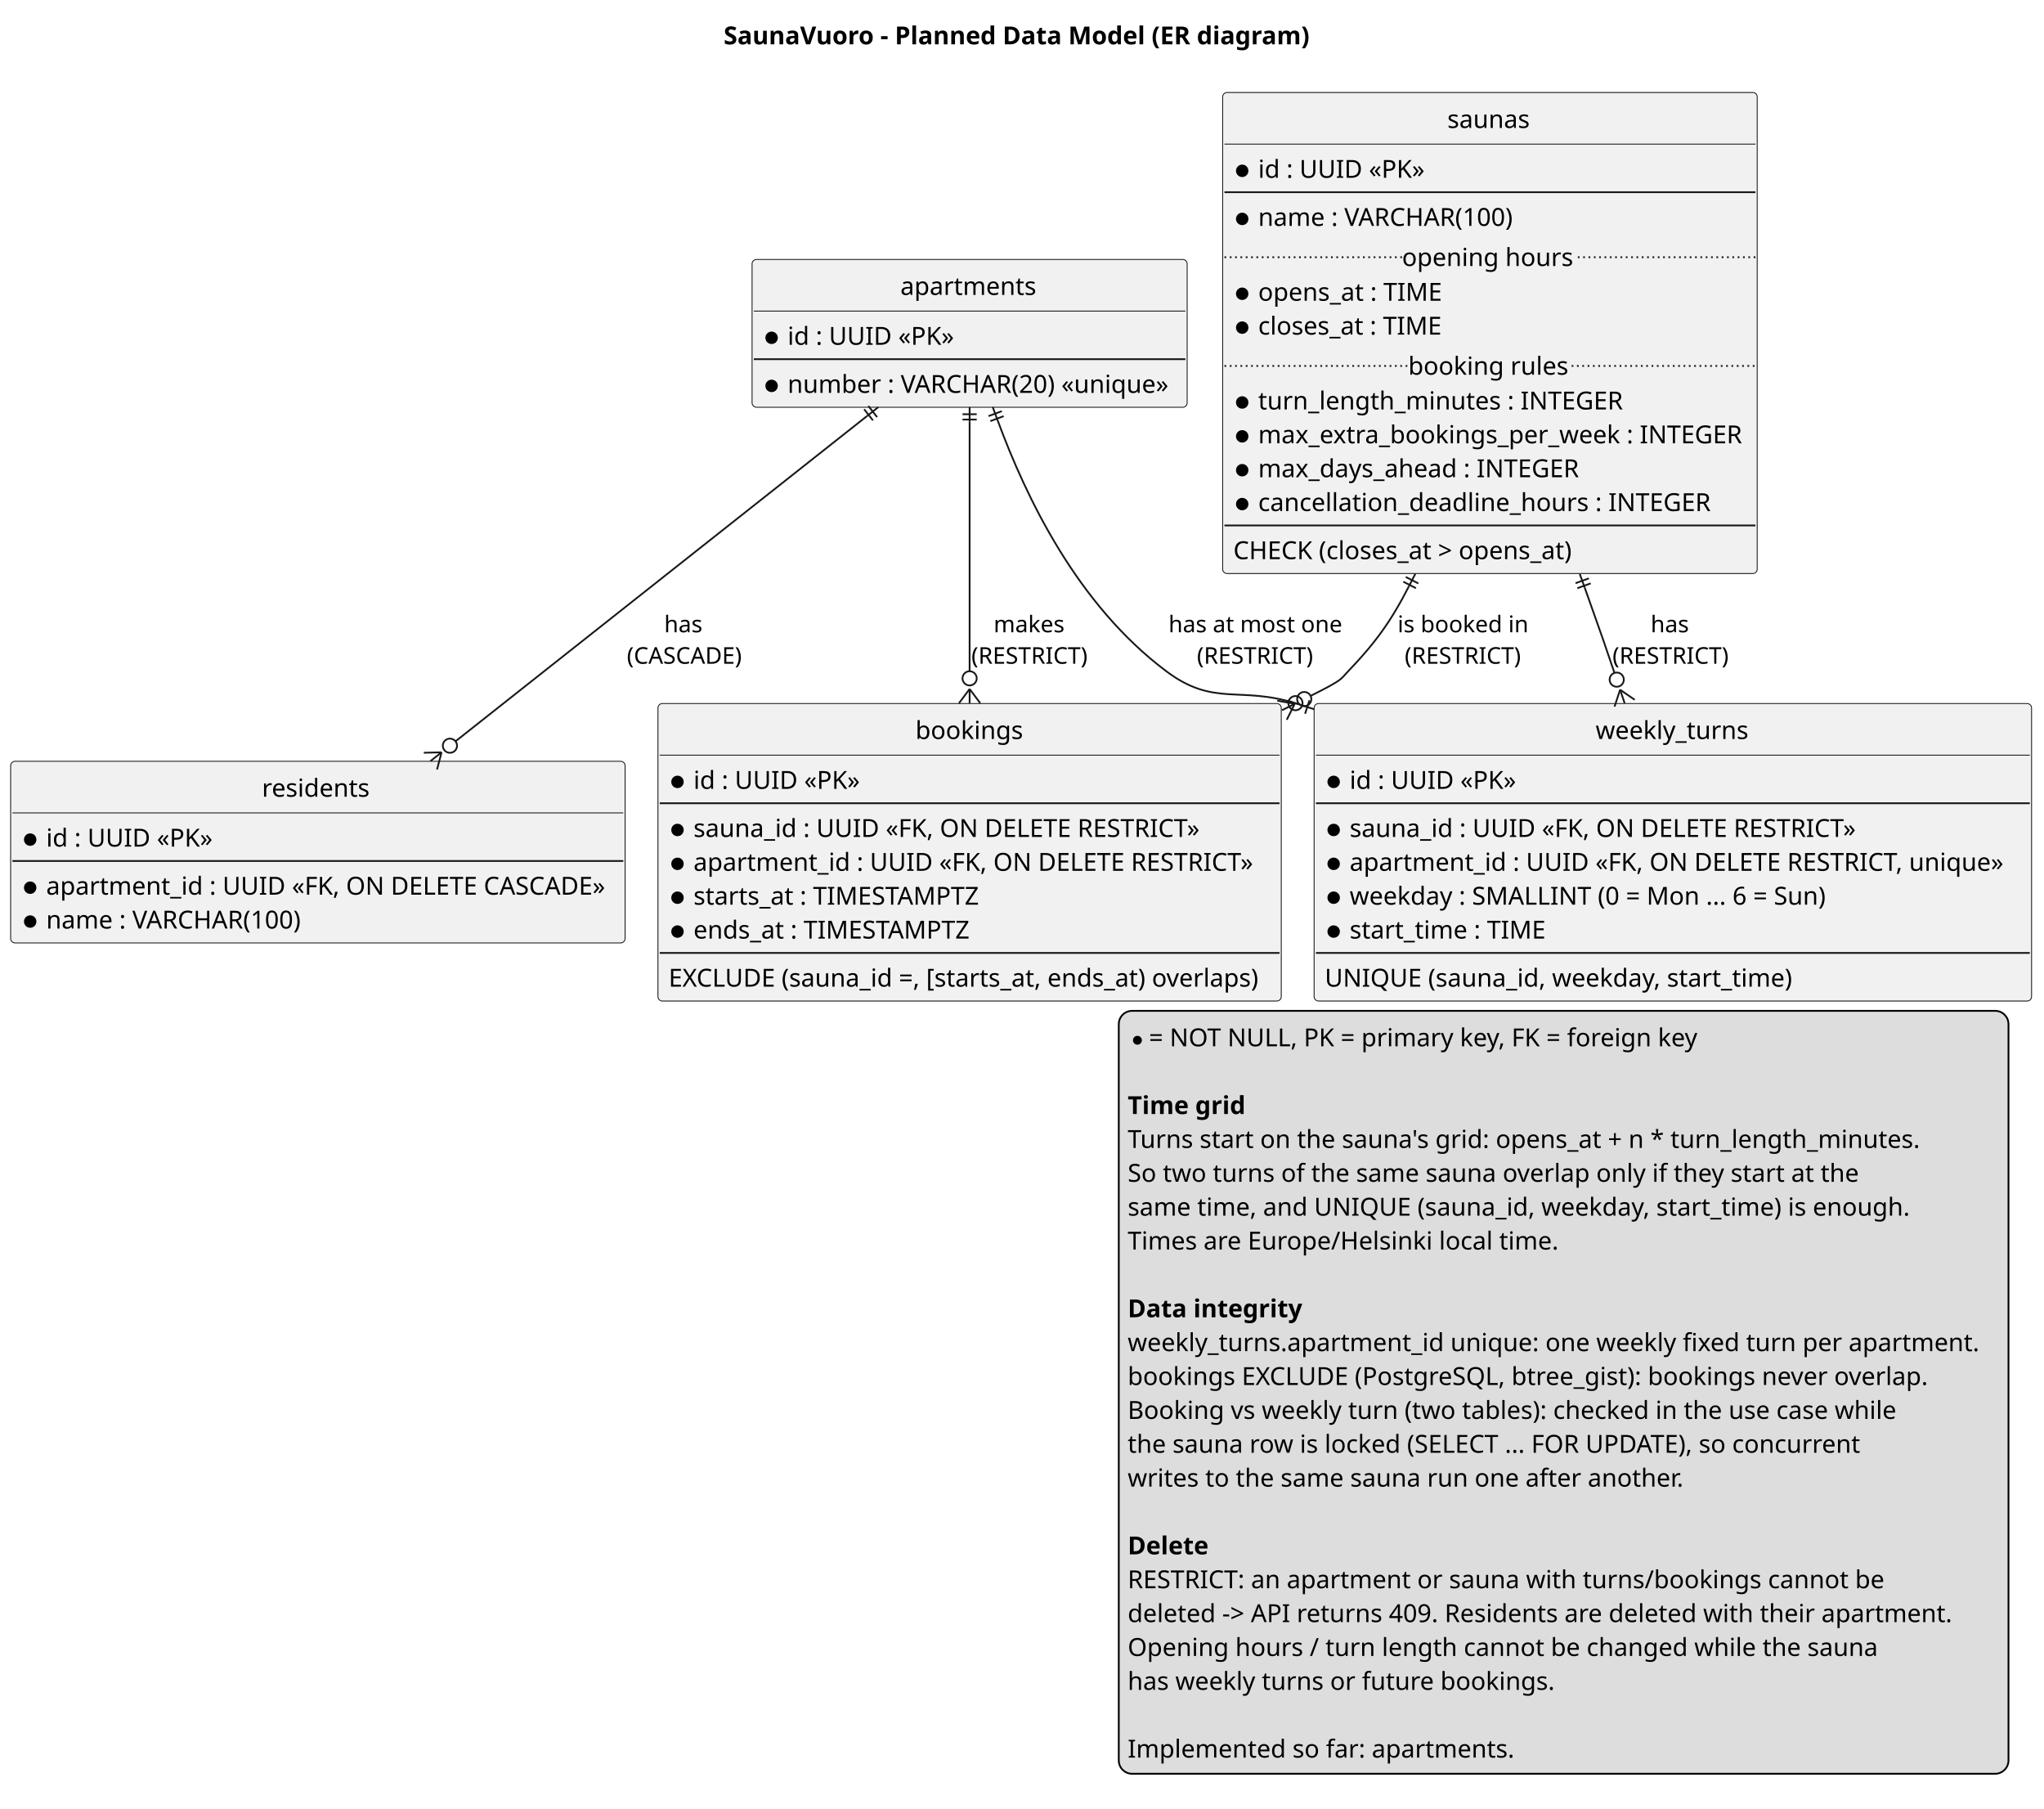
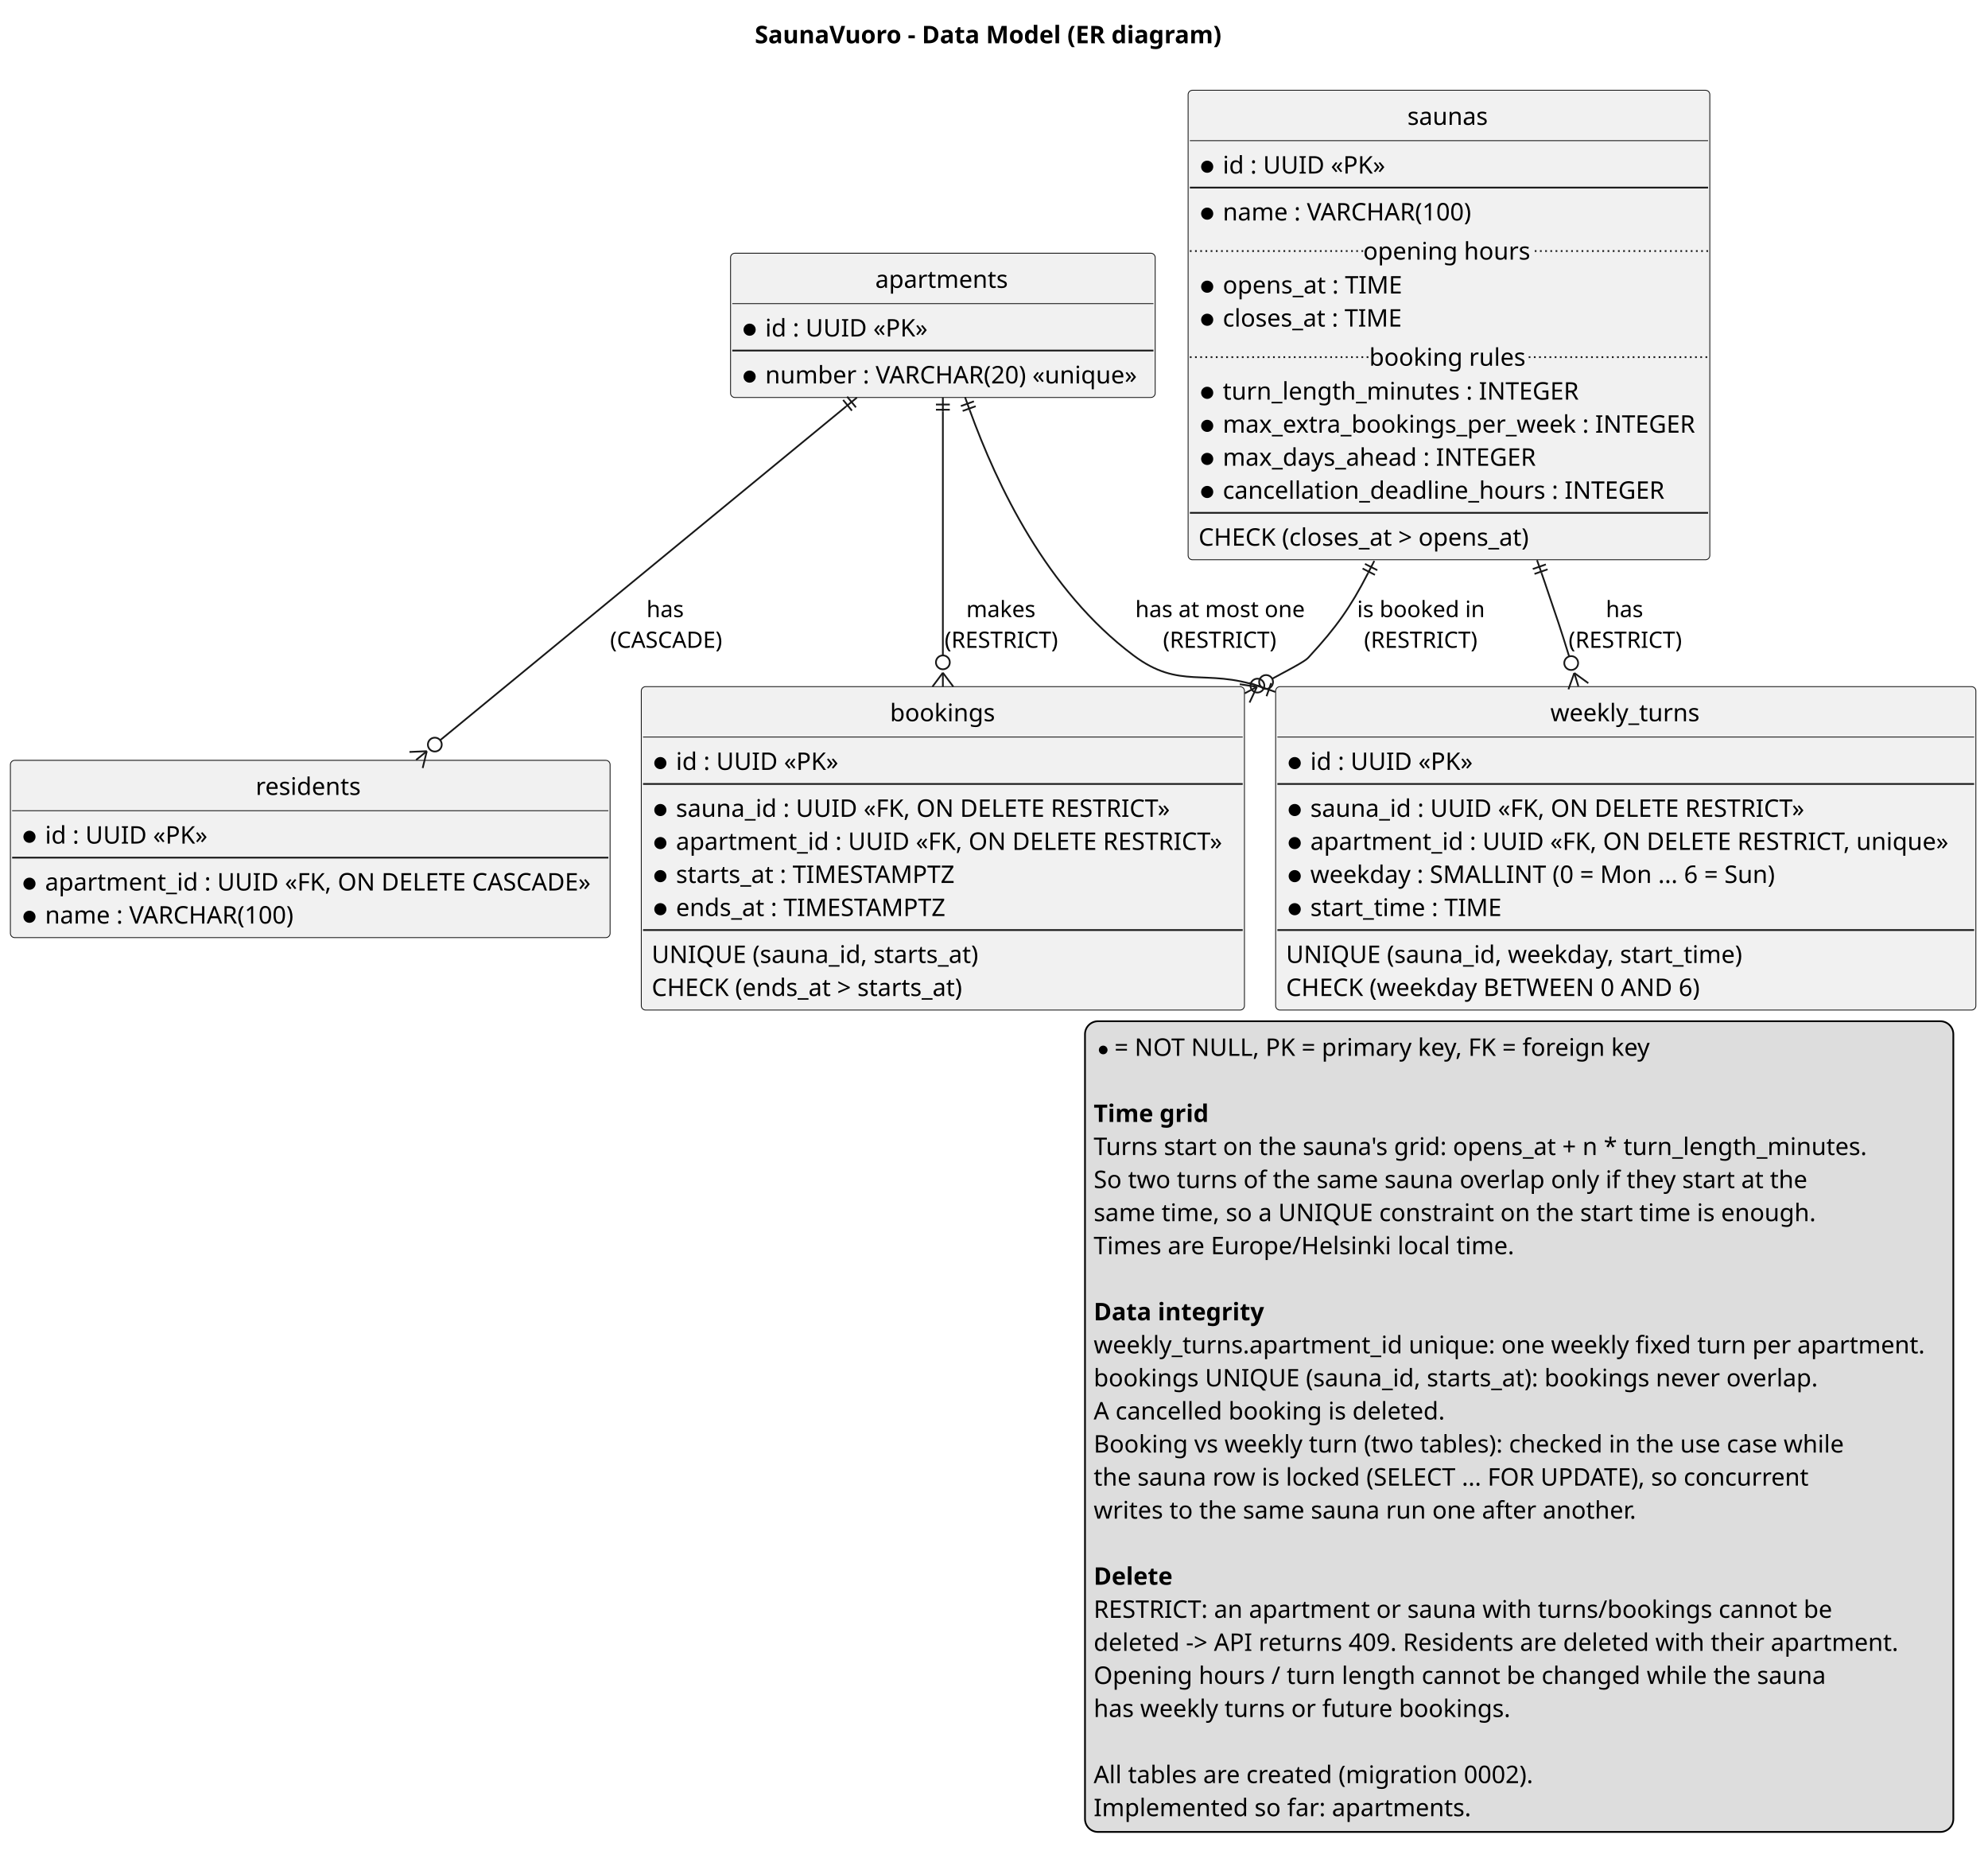
- <svg xmlns="http://www.w3.org/2000/svg" contentStyleType="text/css" height="1018px" preserveAspectRatio="none" style="width:1151px;height:1018px;background:#FFFFFF;" version="1.1" viewBox="0 0 1151 1018" width="1151px" zoomAndPan="magnify">
+ <svg xmlns="http://www.w3.org/2000/svg" contentStyleType="text/css" height="1076px" preserveAspectRatio="none" style="width:1147px;height:1076px;background:#FFFFFF;" version="1.1" viewBox="0 0 1147 1076" width="1147px" zoomAndPan="magnify">
  <defs />
  <g>
-     <text fill="#000000" font-family="sans-serif" font-size="14" font-weight="bold" lengthAdjust="spacing" textLength="328" x="407.5" y="24.966">SaunaVuoro - Planned Data Model (ER diagram)</text>
+     <text fill="#000000" font-family="sans-serif" font-size="14" font-weight="bold" lengthAdjust="spacing" textLength="268" x="435.5" y="24.966">SaunaVuoro - Data Model (ER diagram)</text>
    <g id="elem_apartments">
-       <rect codeLine="10" fill="#F1F1F1" height="83.204" id="apartments" rx="2.5" ry="2.5" style="stroke:#181818;stroke-width:0.5;" width="245" x="423.5" y="146.068" />
-       <text fill="#000000" font-family="sans-serif" font-size="14" lengthAdjust="spacing" textLength="78" x="507" y="166.034">apartments</text>
-       <line style="stroke:#181818;stroke-width:0.5;" x1="424.5" x2="667.5" y1="175.136" y2="175.136" />
-       <ellipse cx="434.5" cy="190.17" fill="#000000" rx="3" ry="3" style="stroke:#000000;stroke-width:1.0;" />
-       <text fill="#000000" font-family="sans-serif" font-size="14" lengthAdjust="spacing" textLength="95" x="443.5" y="194.102">id : UUID «PK»</text>
-       <line style="stroke:#181818;stroke-width:1.0;" x1="424.5" x2="667.5" y1="202.204" y2="202.204" />
-       <ellipse cx="434.5" cy="217.238" fill="#000000" rx="3" ry="3" style="stroke:#000000;stroke-width:1.0;" />
-       <text fill="#000000" font-family="sans-serif" font-size="14" lengthAdjust="spacing" textLength="219" x="443.5" y="221.17">number : VARCHAR(20) «unique»</text>
+       <rect codeLine="10" fill="#F1F1F1" height="83.204" id="apartments" rx="2.5" ry="2.5" style="stroke:#181818;stroke-width:0.5;" width="245" x="421.5" y="146.068" />
+       <text fill="#000000" font-family="sans-serif" font-size="14" lengthAdjust="spacing" textLength="78" x="505" y="166.034">apartments</text>
+       <line style="stroke:#181818;stroke-width:0.5;" x1="422.5" x2="665.5" y1="175.136" y2="175.136" />
+       <ellipse cx="432.5" cy="190.17" fill="#000000" rx="3" ry="3" style="stroke:#000000;stroke-width:1.0;" />
+       <text fill="#000000" font-family="sans-serif" font-size="14" lengthAdjust="spacing" textLength="95" x="441.5" y="194.102">id : UUID «PK»</text>
+       <line style="stroke:#181818;stroke-width:1.0;" x1="422.5" x2="665.5" y1="202.204" y2="202.204" />
+       <ellipse cx="432.5" cy="217.238" fill="#000000" rx="3" ry="3" style="stroke:#000000;stroke-width:1.0;" />
+       <text fill="#000000" font-family="sans-serif" font-size="14" lengthAdjust="spacing" textLength="219" x="441.5" y="221.17">number : VARCHAR(20) «unique»</text>
    </g>
    <g id="elem_residents">
-       <rect codeLine="16" fill="#F1F1F1" height="102.272" id="residents" rx="2.5" ry="2.5" style="stroke:#181818;stroke-width:0.5;" width="346" x="6" y="428.568" />
-       <text fill="#000000" font-family="sans-serif" font-size="14" lengthAdjust="spacing" textLength="63" x="147.5" y="448.534">residents</text>
-       <line style="stroke:#181818;stroke-width:0.5;" x1="7" x2="351" y1="457.636" y2="457.636" />
-       <ellipse cx="17" cy="472.67" fill="#000000" rx="3" ry="3" style="stroke:#000000;stroke-width:1.0;" />
-       <text fill="#000000" font-family="sans-serif" font-size="14" lengthAdjust="spacing" textLength="95" x="26" y="476.602">id : UUID «PK»</text>
-       <line style="stroke:#181818;stroke-width:1.0;" x1="7" x2="351" y1="484.704" y2="484.704" />
-       <ellipse cx="17" cy="499.738" fill="#000000" rx="3" ry="3" style="stroke:#000000;stroke-width:1.0;" />
-       <text fill="#000000" font-family="sans-serif" font-size="14" lengthAdjust="spacing" textLength="320" x="26" y="503.67">apartment_id : UUID «FK, ON DELETE CASCADE»</text>
-       <ellipse cx="17" cy="518.806" fill="#000000" rx="3" ry="3" style="stroke:#000000;stroke-width:1.0;" />
-       <text fill="#000000" font-family="sans-serif" font-size="14" lengthAdjust="spacing" textLength="145" x="26" y="522.738">name : VARCHAR(100)</text>
+       <rect codeLine="16" fill="#F1F1F1" height="102.272" id="residents" rx="2.5" ry="2.5" style="stroke:#181818;stroke-width:0.5;" width="346" x="6" y="438.568" />
+       <text fill="#000000" font-family="sans-serif" font-size="14" lengthAdjust="spacing" textLength="63" x="147.5" y="458.534">residents</text>
+       <line style="stroke:#181818;stroke-width:0.5;" x1="7" x2="351" y1="467.636" y2="467.636" />
+       <ellipse cx="17" cy="482.67" fill="#000000" rx="3" ry="3" style="stroke:#000000;stroke-width:1.0;" />
+       <text fill="#000000" font-family="sans-serif" font-size="14" lengthAdjust="spacing" textLength="95" x="26" y="486.602">id : UUID «PK»</text>
+       <line style="stroke:#181818;stroke-width:1.0;" x1="7" x2="351" y1="494.704" y2="494.704" />
+       <ellipse cx="17" cy="509.738" fill="#000000" rx="3" ry="3" style="stroke:#000000;stroke-width:1.0;" />
+       <text fill="#000000" font-family="sans-serif" font-size="14" lengthAdjust="spacing" textLength="320" x="26" y="513.67">apartment_id : UUID «FK, ON DELETE CASCADE»</text>
+       <ellipse cx="17" cy="528.806" fill="#000000" rx="3" ry="3" style="stroke:#000000;stroke-width:1.0;" />
+       <text fill="#000000" font-family="sans-serif" font-size="14" lengthAdjust="spacing" textLength="145" x="26" y="532.738">name : VARCHAR(100)</text>
    </g>
    <g id="elem_saunas">
-       <rect codeLine="23" fill="#F1F1F1" height="270.815" id="saunas" rx="2.5" ry="2.5" style="stroke:#181818;stroke-width:0.5;" width="301" x="688.5" y="52.068" />
-       <text fill="#000000" font-family="sans-serif" font-size="14" lengthAdjust="spacing" textLength="48" x="815" y="72.034">saunas</text>
-       <line style="stroke:#181818;stroke-width:0.5;" x1="689.5" x2="988.5" y1="81.136" y2="81.136" />
-       <ellipse cx="699.5" cy="96.17" fill="#000000" rx="3" ry="3" style="stroke:#000000;stroke-width:1.0;" />
-       <text fill="#000000" font-family="sans-serif" font-size="14" lengthAdjust="spacing" textLength="95" x="708.5" y="100.102">id : UUID «PK»</text>
-       <line style="stroke:#181818;stroke-width:1.0;" x1="689.5" x2="988.5" y1="108.204" y2="108.204" />
-       <ellipse cx="699.5" cy="123.238" fill="#000000" rx="3" ry="3" style="stroke:#000000;stroke-width:1.0;" />
-       <text fill="#000000" font-family="sans-serif" font-size="14" lengthAdjust="spacing" textLength="145" x="708.5" y="127.17">name : VARCHAR(100)</text>
-       <ellipse cx="699.5" cy="165.374" fill="#000000" rx="3" ry="3" style="stroke:#000000;stroke-width:1.0;" />
-       <text fill="#000000" font-family="sans-serif" font-size="14" lengthAdjust="spacing" textLength="106" x="708.5" y="169.305">opens_at : TIME</text>
-       <ellipse cx="699.5" cy="184.441" fill="#000000" rx="3" ry="3" style="stroke:#000000;stroke-width:1.0;" />
-       <text fill="#000000" font-family="sans-serif" font-size="14" lengthAdjust="spacing" textLength="106" x="708.5" y="188.373">closes_at : TIME</text>
-       <line style="stroke:#181818;stroke-width:1.0;stroke-dasharray:1.0,2.0;" x1="689.5" x2="789.5" y1="144.806" y2="144.806" />
-       <text fill="#000000" font-family="sans-serif" font-size="14" lengthAdjust="spacing" textLength="99" x="789.5" y="149.738">opening hours</text>
-       <line style="stroke:#181818;stroke-width:1.0;stroke-dasharray:1.0,2.0;" x1="888.5" x2="988.5" y1="144.806" y2="144.806" />
-       <ellipse cx="699.5" cy="226.577" fill="#000000" rx="3" ry="3" style="stroke:#000000;stroke-width:1.0;" />
-       <text fill="#000000" font-family="sans-serif" font-size="14" lengthAdjust="spacing" textLength="211" x="708.5" y="230.509">turn_length_minutes : INTEGER</text>
-       <ellipse cx="699.5" cy="245.645" fill="#000000" rx="3" ry="3" style="stroke:#000000;stroke-width:1.0;" />
-       <text fill="#000000" font-family="sans-serif" font-size="14" lengthAdjust="spacing" textLength="275" x="708.5" y="249.577">max_extra_bookings_per_week : INTEGER</text>
-       <ellipse cx="699.5" cy="264.713" fill="#000000" rx="3" ry="3" style="stroke:#000000;stroke-width:1.0;" />
-       <text fill="#000000" font-family="sans-serif" font-size="14" lengthAdjust="spacing" textLength="184" x="708.5" y="268.645">max_days_ahead : INTEGER</text>
-       <ellipse cx="699.5" cy="283.781" fill="#000000" rx="3" ry="3" style="stroke:#000000;stroke-width:1.0;" />
-       <text fill="#000000" font-family="sans-serif" font-size="14" lengthAdjust="spacing" textLength="262" x="708.5" y="287.713">cancellation_deadline_hours : INTEGER</text>
-       <line style="stroke:#181818;stroke-width:1.0;stroke-dasharray:1.0,2.0;" x1="689.5" x2="793" y1="206.009" y2="206.009" />
-       <text fill="#000000" font-family="sans-serif" font-size="14" lengthAdjust="spacing" textLength="92" x="793" y="210.941">booking rules</text>
-       <line style="stroke:#181818;stroke-width:1.0;stroke-dasharray:1.0,2.0;" x1="885" x2="988.5" y1="206.009" y2="206.009" />
-       <line style="stroke:#181818;stroke-width:1.0;" x1="689.5" x2="988.5" y1="295.815" y2="295.815" />
-       <text fill="#000000" font-family="sans-serif" font-size="14" lengthAdjust="spacing" textLength="193" x="694.5" y="314.781">CHECK (closes_at &gt; opens_at)</text>
+       <rect codeLine="23" fill="#F1F1F1" height="270.815" id="saunas" rx="2.5" ry="2.5" style="stroke:#181818;stroke-width:0.5;" width="301" x="685.5" y="52.068" />
+       <text fill="#000000" font-family="sans-serif" font-size="14" lengthAdjust="spacing" textLength="48" x="812" y="72.034">saunas</text>
+       <line style="stroke:#181818;stroke-width:0.5;" x1="686.5" x2="985.5" y1="81.136" y2="81.136" />
+       <ellipse cx="696.5" cy="96.17" fill="#000000" rx="3" ry="3" style="stroke:#000000;stroke-width:1.0;" />
+       <text fill="#000000" font-family="sans-serif" font-size="14" lengthAdjust="spacing" textLength="95" x="705.5" y="100.102">id : UUID «PK»</text>
+       <line style="stroke:#181818;stroke-width:1.0;" x1="686.5" x2="985.5" y1="108.204" y2="108.204" />
+       <ellipse cx="696.5" cy="123.238" fill="#000000" rx="3" ry="3" style="stroke:#000000;stroke-width:1.0;" />
+       <text fill="#000000" font-family="sans-serif" font-size="14" lengthAdjust="spacing" textLength="145" x="705.5" y="127.17">name : VARCHAR(100)</text>
+       <ellipse cx="696.5" cy="165.374" fill="#000000" rx="3" ry="3" style="stroke:#000000;stroke-width:1.0;" />
+       <text fill="#000000" font-family="sans-serif" font-size="14" lengthAdjust="spacing" textLength="106" x="705.5" y="169.305">opens_at : TIME</text>
+       <ellipse cx="696.5" cy="184.441" fill="#000000" rx="3" ry="3" style="stroke:#000000;stroke-width:1.0;" />
+       <text fill="#000000" font-family="sans-serif" font-size="14" lengthAdjust="spacing" textLength="106" x="705.5" y="188.373">closes_at : TIME</text>
+       <line style="stroke:#181818;stroke-width:1.0;stroke-dasharray:1.0,2.0;" x1="686.5" x2="786.5" y1="144.806" y2="144.806" />
+       <text fill="#000000" font-family="sans-serif" font-size="14" lengthAdjust="spacing" textLength="99" x="786.5" y="149.738">opening hours</text>
+       <line style="stroke:#181818;stroke-width:1.0;stroke-dasharray:1.0,2.0;" x1="885.5" x2="985.5" y1="144.806" y2="144.806" />
+       <ellipse cx="696.5" cy="226.577" fill="#000000" rx="3" ry="3" style="stroke:#000000;stroke-width:1.0;" />
+       <text fill="#000000" font-family="sans-serif" font-size="14" lengthAdjust="spacing" textLength="211" x="705.5" y="230.509">turn_length_minutes : INTEGER</text>
+       <ellipse cx="696.5" cy="245.645" fill="#000000" rx="3" ry="3" style="stroke:#000000;stroke-width:1.0;" />
+       <text fill="#000000" font-family="sans-serif" font-size="14" lengthAdjust="spacing" textLength="275" x="705.5" y="249.577">max_extra_bookings_per_week : INTEGER</text>
+       <ellipse cx="696.5" cy="264.713" fill="#000000" rx="3" ry="3" style="stroke:#000000;stroke-width:1.0;" />
+       <text fill="#000000" font-family="sans-serif" font-size="14" lengthAdjust="spacing" textLength="184" x="705.5" y="268.645">max_days_ahead : INTEGER</text>
+       <ellipse cx="696.5" cy="283.781" fill="#000000" rx="3" ry="3" style="stroke:#000000;stroke-width:1.0;" />
+       <text fill="#000000" font-family="sans-serif" font-size="14" lengthAdjust="spacing" textLength="262" x="705.5" y="287.713">cancellation_deadline_hours : INTEGER</text>
+       <line style="stroke:#181818;stroke-width:1.0;stroke-dasharray:1.0,2.0;" x1="686.5" x2="790" y1="206.009" y2="206.009" />
+       <text fill="#000000" font-family="sans-serif" font-size="14" lengthAdjust="spacing" textLength="92" x="790" y="210.941">booking rules</text>
+       <line style="stroke:#181818;stroke-width:1.0;stroke-dasharray:1.0,2.0;" x1="882" x2="985.5" y1="206.009" y2="206.009" />
+       <line style="stroke:#181818;stroke-width:1.0;" x1="686.5" x2="985.5" y1="295.815" y2="295.815" />
+       <text fill="#000000" font-family="sans-serif" font-size="14" lengthAdjust="spacing" textLength="193" x="691.5" y="314.781">CHECK (closes_at &gt; opens_at)</text>
    </g>
    <g id="elem_weekly_turns">
-       <rect codeLine="39" fill="#F1F1F1" height="167.475" id="weekly_turns" rx="2.5" ry="2.5" style="stroke:#181818;stroke-width:0.5;" width="404" x="740" y="396.068" />
-       <text fill="#000000" font-family="sans-serif" font-size="14" lengthAdjust="spacing" textLength="87" x="898.5" y="416.034">weekly_turns</text>
-       <line style="stroke:#181818;stroke-width:0.5;" x1="741" x2="1143" y1="425.136" y2="425.136" />
-       <ellipse cx="751" cy="440.17" fill="#000000" rx="3" ry="3" style="stroke:#000000;stroke-width:1.0;" />
-       <text fill="#000000" font-family="sans-serif" font-size="14" lengthAdjust="spacing" textLength="95" x="760" y="444.102">id : UUID «PK»</text>
-       <line style="stroke:#181818;stroke-width:1.0;" x1="741" x2="1143" y1="452.204" y2="452.204" />
-       <ellipse cx="751" cy="467.238" fill="#000000" rx="3" ry="3" style="stroke:#000000;stroke-width:1.0;" />
-       <text fill="#000000" font-family="sans-serif" font-size="14" lengthAdjust="spacing" textLength="292" x="760" y="471.17">sauna_id : UUID «FK, ON DELETE RESTRICT»</text>
-       <ellipse cx="751" cy="486.306" fill="#000000" rx="3" ry="3" style="stroke:#000000;stroke-width:1.0;" />
-       <text fill="#000000" font-family="sans-serif" font-size="14" lengthAdjust="spacing" textLength="378" x="760" y="490.238">apartment_id : UUID «FK, ON DELETE RESTRICT, unique»</text>
-       <ellipse cx="751" cy="505.373" fill="#000000" rx="3" ry="3" style="stroke:#000000;stroke-width:1.0;" />
-       <text fill="#000000" font-family="sans-serif" font-size="14" lengthAdjust="spacing" textLength="274" x="760" y="509.305">weekday : SMALLINT (0 = Mon ... 6 = Sun)</text>
-       <ellipse cx="751" cy="524.442" fill="#000000" rx="3" ry="3" style="stroke:#000000;stroke-width:1.0;" />
-       <text fill="#000000" font-family="sans-serif" font-size="14" lengthAdjust="spacing" textLength="113" x="760" y="528.373">start_time : TIME</text>
-       <line style="stroke:#181818;stroke-width:1.0;" x1="741" x2="1143" y1="536.475" y2="536.475" />
-       <text fill="#000000" font-family="sans-serif" font-size="14" lengthAdjust="spacing" textLength="268" x="746" y="555.441">UNIQUE (sauna_id, weekday, start_time)</text>
+       <rect codeLine="39" fill="#F1F1F1" height="186.543" id="weekly_turns" rx="2.5" ry="2.5" style="stroke:#181818;stroke-width:0.5;" width="404" x="736" y="396.068" />
+       <text fill="#000000" font-family="sans-serif" font-size="14" lengthAdjust="spacing" textLength="87" x="894.5" y="416.034">weekly_turns</text>
+       <line style="stroke:#181818;stroke-width:0.5;" x1="737" x2="1139" y1="425.136" y2="425.136" />
+       <ellipse cx="747" cy="440.17" fill="#000000" rx="3" ry="3" style="stroke:#000000;stroke-width:1.0;" />
+       <text fill="#000000" font-family="sans-serif" font-size="14" lengthAdjust="spacing" textLength="95" x="756" y="444.102">id : UUID «PK»</text>
+       <line style="stroke:#181818;stroke-width:1.0;" x1="737" x2="1139" y1="452.204" y2="452.204" />
+       <ellipse cx="747" cy="467.238" fill="#000000" rx="3" ry="3" style="stroke:#000000;stroke-width:1.0;" />
+       <text fill="#000000" font-family="sans-serif" font-size="14" lengthAdjust="spacing" textLength="292" x="756" y="471.17">sauna_id : UUID «FK, ON DELETE RESTRICT»</text>
+       <ellipse cx="747" cy="486.306" fill="#000000" rx="3" ry="3" style="stroke:#000000;stroke-width:1.0;" />
+       <text fill="#000000" font-family="sans-serif" font-size="14" lengthAdjust="spacing" textLength="378" x="756" y="490.238">apartment_id : UUID «FK, ON DELETE RESTRICT, unique»</text>
+       <ellipse cx="747" cy="505.373" fill="#000000" rx="3" ry="3" style="stroke:#000000;stroke-width:1.0;" />
+       <text fill="#000000" font-family="sans-serif" font-size="14" lengthAdjust="spacing" textLength="274" x="756" y="509.305">weekday : SMALLINT (0 = Mon ... 6 = Sun)</text>
+       <ellipse cx="747" cy="524.442" fill="#000000" rx="3" ry="3" style="stroke:#000000;stroke-width:1.0;" />
+       <text fill="#000000" font-family="sans-serif" font-size="14" lengthAdjust="spacing" textLength="113" x="756" y="528.373">start_time : TIME</text>
+       <line style="stroke:#181818;stroke-width:1.0;" x1="737" x2="1139" y1="536.475" y2="536.475" />
+       <text fill="#000000" font-family="sans-serif" font-size="14" lengthAdjust="spacing" textLength="268" x="742" y="555.441">UNIQUE (sauna_id, weekday, start_time)</text>
+       <text fill="#000000" font-family="sans-serif" font-size="14" lengthAdjust="spacing" textLength="242" x="742" y="574.509">CHECK (weekday BETWEEN 0 AND 6)</text>
    </g>
    <g id="elem_bookings">
-       <rect codeLine="50" fill="#F1F1F1" height="167.475" id="bookings" rx="2.5" ry="2.5" style="stroke:#181818;stroke-width:0.5;" width="351" x="370.5" y="396.068" />
-       <text fill="#000000" font-family="sans-serif" font-size="14" lengthAdjust="spacing" textLength="61" x="515.5" y="416.034">bookings</text>
-       <line style="stroke:#181818;stroke-width:0.5;" x1="371.5" x2="720.5" y1="425.136" y2="425.136" />
-       <ellipse cx="381.5" cy="440.17" fill="#000000" rx="3" ry="3" style="stroke:#000000;stroke-width:1.0;" />
-       <text fill="#000000" font-family="sans-serif" font-size="14" lengthAdjust="spacing" textLength="95" x="390.5" y="444.102">id : UUID «PK»</text>
-       <line style="stroke:#181818;stroke-width:1.0;" x1="371.5" x2="720.5" y1="452.204" y2="452.204" />
-       <ellipse cx="381.5" cy="467.238" fill="#000000" rx="3" ry="3" style="stroke:#000000;stroke-width:1.0;" />
-       <text fill="#000000" font-family="sans-serif" font-size="14" lengthAdjust="spacing" textLength="292" x="390.5" y="471.17">sauna_id : UUID «FK, ON DELETE RESTRICT»</text>
-       <ellipse cx="381.5" cy="486.306" fill="#000000" rx="3" ry="3" style="stroke:#000000;stroke-width:1.0;" />
-       <text fill="#000000" font-family="sans-serif" font-size="14" lengthAdjust="spacing" textLength="322" x="390.5" y="490.238">apartment_id : UUID «FK, ON DELETE RESTRICT»</text>
-       <ellipse cx="381.5" cy="505.373" fill="#000000" rx="3" ry="3" style="stroke:#000000;stroke-width:1.0;" />
-       <text fill="#000000" font-family="sans-serif" font-size="14" lengthAdjust="spacing" textLength="165" x="390.5" y="509.305">starts_at : TIMESTAMPTZ</text>
-       <ellipse cx="381.5" cy="524.442" fill="#000000" rx="3" ry="3" style="stroke:#000000;stroke-width:1.0;" />
-       <text fill="#000000" font-family="sans-serif" font-size="14" lengthAdjust="spacing" textLength="160" x="390.5" y="528.373">ends_at : TIMESTAMPTZ</text>
-       <line style="stroke:#181818;stroke-width:1.0;" x1="371.5" x2="720.5" y1="536.475" y2="536.475" />
-       <text fill="#000000" font-family="sans-serif" font-size="14" lengthAdjust="spacing" textLength="339" x="376.5" y="555.441">EXCLUDE (sauna_id =, [starts_at, ends_at) overlaps)</text>
+       <rect codeLine="51" fill="#F1F1F1" height="186.543" id="bookings" rx="2.5" ry="2.5" style="stroke:#181818;stroke-width:0.5;" width="348" x="370" y="396.068" />
+       <text fill="#000000" font-family="sans-serif" font-size="14" lengthAdjust="spacing" textLength="61" x="513.5" y="416.034">bookings</text>
+       <line style="stroke:#181818;stroke-width:0.5;" x1="371" x2="717" y1="425.136" y2="425.136" />
+       <ellipse cx="381" cy="440.17" fill="#000000" rx="3" ry="3" style="stroke:#000000;stroke-width:1.0;" />
+       <text fill="#000000" font-family="sans-serif" font-size="14" lengthAdjust="spacing" textLength="95" x="390" y="444.102">id : UUID «PK»</text>
+       <line style="stroke:#181818;stroke-width:1.0;" x1="371" x2="717" y1="452.204" y2="452.204" />
+       <ellipse cx="381" cy="467.238" fill="#000000" rx="3" ry="3" style="stroke:#000000;stroke-width:1.0;" />
+       <text fill="#000000" font-family="sans-serif" font-size="14" lengthAdjust="spacing" textLength="292" x="390" y="471.17">sauna_id : UUID «FK, ON DELETE RESTRICT»</text>
+       <ellipse cx="381" cy="486.306" fill="#000000" rx="3" ry="3" style="stroke:#000000;stroke-width:1.0;" />
+       <text fill="#000000" font-family="sans-serif" font-size="14" lengthAdjust="spacing" textLength="322" x="390" y="490.238">apartment_id : UUID «FK, ON DELETE RESTRICT»</text>
+       <ellipse cx="381" cy="505.373" fill="#000000" rx="3" ry="3" style="stroke:#000000;stroke-width:1.0;" />
+       <text fill="#000000" font-family="sans-serif" font-size="14" lengthAdjust="spacing" textLength="165" x="390" y="509.305">starts_at : TIMESTAMPTZ</text>
+       <ellipse cx="381" cy="524.442" fill="#000000" rx="3" ry="3" style="stroke:#000000;stroke-width:1.0;" />
+       <text fill="#000000" font-family="sans-serif" font-size="14" lengthAdjust="spacing" textLength="160" x="390" y="528.373">ends_at : TIMESTAMPTZ</text>
+       <line style="stroke:#181818;stroke-width:1.0;" x1="371" x2="717" y1="536.475" y2="536.475" />
+       <text fill="#000000" font-family="sans-serif" font-size="14" lengthAdjust="spacing" textLength="192" x="376" y="555.441">UNIQUE (sauna_id, starts_at)</text>
+       <text fill="#000000" font-family="sans-serif" font-size="14" lengthAdjust="spacing" textLength="182" x="376" y="574.509">CHECK (ends_at &gt; starts_at)</text>
    </g>
-     <line style="stroke:#181818;stroke-width:1.0;" x1="488.965" x2="493.925" y1="228.538" y2="234.815" />
-     <line style="stroke:#181818;stroke-width:1.0;" x1="486.612" x2="491.572" y1="230.398" y2="236.675" />
-     <line style="stroke:#181818;stroke-width:1.0;" x1="488.307" x2="494.584" y1="234.156" y2="229.196" />
-     <line style="stroke:#181818;stroke-width:1.0;" x1="248.653" x2="246.096" y1="423.529" y2="433.196" />
-     <line style="stroke:#181818;stroke-width:1.0;" x1="248.653" x2="238.656" y1="423.529" y2="423.781" />
-     <line style="stroke:#181818;stroke-width:1.0;" x1="248.653" x2="242.376" y1="423.529" y2="428.489" />
-     <ellipse cx="253.361" cy="419.809" fill="none" rx="4" ry="4" style="stroke:#181818;stroke-width:1.0;" />
-     <path d="M488.307,234.156 C422.221,286.377 327.911,360.899 256.499,417.329 " fill="none" style="stroke:#181818;stroke-width:1.0;" />
-     <text fill="#000000" font-family="sans-serif" font-size="13" lengthAdjust="spacing" textLength="21" x="374" y="355.965">has</text>
-     <text fill="#000000" font-family="sans-serif" font-size="13" lengthAdjust="spacing" textLength="63" x="353" y="373.671">(CASCADE)</text>
-     <line style="stroke:#181818;stroke-width:1.0;" x1="556.63" x2="564.135" y1="234.25" y2="231.479" />
-     <line style="stroke:#181818;stroke-width:1.0;" x1="557.669" x2="565.174" y1="237.064" y2="234.293" />
-     <line style="stroke:#181818;stroke-width:1.0;" x1="561.768" x2="558.997" y1="236.617" y2="229.112" />
-     <line style="stroke:#181818;stroke-width:1.0;" x1="729.49" x2="739.946" y1="395.85" y2="399.268" />
-     <ellipse cx="729.49" cy="395.85" fill="none" rx="4" ry="4" style="stroke:#181818;stroke-width:1.0;" />
-     <line style="stroke:#181818;stroke-width:1.0;" x1="737.387" x2="734.902" y1="394.223" y2="401.827" />
-     <path d="M561.768,236.617 C577.821,280.093 606.59,340.43 657,378.068 C683.776,398.06 698.14,385.988 730,396.068 C733.295,397.11 722.354,393.518 725.688,394.608 " fill="none" style="stroke:#181818;stroke-width:1.0;" />
-     <text fill="#000000" font-family="sans-serif" font-size="13" lengthAdjust="spacing" textLength="96" x="658" y="355.965">has at most one</text>
-     <text fill="#000000" font-family="sans-serif" font-size="13" lengthAdjust="spacing" textLength="64" x="674" y="373.671">(RESTRICT)</text>
-     <line style="stroke:#181818;stroke-width:1.0;" x1="887.203" x2="894.728" y1="328.31" y2="325.595" />
-     <line style="stroke:#181818;stroke-width:1.0;" x1="888.221" x2="895.746" y1="331.132" y2="328.417" />
-     <line style="stroke:#181818;stroke-width:1.0;" x1="892.323" x2="889.608" y1="330.716" y2="323.19" />
-     <line style="stroke:#181818;stroke-width:1.0;" x1="912.308" x2="920.545" y1="388.3" y2="393.97" />
-     <line style="stroke:#181818;stroke-width:1.0;" x1="912.308" x2="909.171" y1="388.3" y2="397.795" />
-     <line style="stroke:#181818;stroke-width:1.0;" x1="912.308" x2="914.858" y1="388.3" y2="395.883" />
-     <ellipse cx="910.396" cy="382.613" fill="none" rx="4" ry="4" style="stroke:#181818;stroke-width:1.0;" />
-     <path d="M892.323,330.716 C894.5,336.751 893.925,335.206 896,341.068 C902.259,358.746 903.033,360.718 909.121,378.822 " fill="none" style="stroke:#181818;stroke-width:1.0;" />
-     <text fill="#000000" font-family="sans-serif" font-size="13" lengthAdjust="spacing" textLength="21" x="929.5" y="355.965">has</text>
-     <text fill="#000000" font-family="sans-serif" font-size="13" lengthAdjust="spacing" textLength="64" x="908" y="373.671">(RESTRICT)</text>
-     <line style="stroke:#181818;stroke-width:1.0;" x1="542" x2="550" y1="233.196" y2="233.196" />
-     <line style="stroke:#181818;stroke-width:1.0;" x1="542" x2="550" y1="236.196" y2="236.196" />
-     <line style="stroke:#181818;stroke-width:1.0;" x1="546" x2="546" y1="237.196" y2="229.196" />
-     <line style="stroke:#181818;stroke-width:1.0;" x1="546" x2="552" y1="387.887" y2="395.887" />
-     <line style="stroke:#181818;stroke-width:1.0;" x1="546" x2="540" y1="387.887" y2="395.887" />
-     <line style="stroke:#181818;stroke-width:1.0;" x1="546" x2="546" y1="387.887" y2="395.887" />
-     <ellipse cx="546" cy="381.887" fill="none" rx="4" ry="4" style="stroke:#181818;stroke-width:1.0;" />
-     <path d="M546,237.196 C546,280.22 546,323.323 546,377.887 " fill="none" style="stroke:#181818;stroke-width:1.0;" />
-     <text fill="#000000" font-family="sans-serif" font-size="13" lengthAdjust="spacing" textLength="39" x="559.5" y="355.965">makes</text>
-     <text fill="#000000" font-family="sans-serif" font-size="13" lengthAdjust="spacing" textLength="64" x="547" y="373.671">(RESTRICT)</text>
-     <line style="stroke:#181818;stroke-width:1.0;" x1="791.579" x2="798.698" y1="324.804" y2="328.453" />
-     <line style="stroke:#181818;stroke-width:1.0;" x1="790.211" x2="797.33" y1="327.474" y2="331.123" />
-     <line style="stroke:#181818;stroke-width:1.0;" x1="793.314" x2="796.963" y1="330.188" y2="323.069" />
-     <line style="stroke:#181818;stroke-width:1.0;" x1="729.069" x2="724.604" y1="396.241" y2="405.189" />
-     <line style="stroke:#181818;stroke-width:1.0;" x1="729.069" x2="719.229" y1="396.241" y2="394.46" />
-     <line style="stroke:#181818;stroke-width:1.0;" x1="729.069" x2="721.916" y1="396.241" y2="399.825" />
-     <ellipse cx="734.433" cy="393.554" fill="none" rx="4" ry="4" style="stroke:#181818;stroke-width:1.0;" />
-     <path d="M793.314,330.188 C783.072,350.17 774.205,362.22 759,378.068 C754.754,382.494 756.891,382.303 738.009,391.762 " fill="none" style="stroke:#181818;stroke-width:1.0;" />
-     <text fill="#000000" font-family="sans-serif" font-size="13" lengthAdjust="spacing" textLength="72" x="787" y="355.965">is booked in</text>
-     <text fill="#000000" font-family="sans-serif" font-size="13" lengthAdjust="spacing" textLength="64" x="791" y="373.671">(RESTRICT)</text>
-     <rect fill="#DDDDDD" height="429.494" id="_legend" rx="7.5" ry="7.5" style="stroke:#000000;stroke-width:1.0;" width="501" x="630" y="569.068" />
-     <ellipse cx="640.5" cy="585.636" fill="#000000" rx="2.5" ry="2.5" style="stroke:#000000;stroke-width:0.0;" />
-     <text fill="#000000" font-family="sans-serif" font-size="14" lengthAdjust="spacing" textLength="316" x="647" y="589.034">= NOT NULL, PK = primary key, FK = foreign key</text>
-     <text fill="#000000" font-family="sans-serif" font-size="14" lengthAdjust="spacing" textLength="4" x="635" y="608.102"> </text>
-     <text fill="#000000" font-family="sans-serif" font-size="14" font-weight="bold" lengthAdjust="spacing" textLength="66" x="635" y="627.17">Time grid</text>
-     <text fill="#000000" font-family="sans-serif" font-size="14" lengthAdjust="spacing" textLength="461" x="635" y="646.238">Turns start on the sauna's grid: opens_at + n * turn_length_minutes.</text>
-     <text fill="#000000" font-family="sans-serif" font-size="14" lengthAdjust="spacing" textLength="422" x="635" y="665.306">So two turns of the same sauna overlap only if they start at the</text>
-     <text fill="#000000" font-family="sans-serif" font-size="14" lengthAdjust="spacing" textLength="451" x="635" y="684.373">same time, and UNIQUE (sauna_id, weekday, start_time) is enough.</text>
-     <text fill="#000000" font-family="sans-serif" font-size="14" lengthAdjust="spacing" textLength="249" x="635" y="703.441">Times are Europe/Helsinki local time.</text>
-     <text fill="#000000" font-family="sans-serif" font-size="14" lengthAdjust="spacing" textLength="4" x="635" y="722.509"> </text>
-     <text fill="#000000" font-family="sans-serif" font-size="14" font-weight="bold" lengthAdjust="spacing" textLength="96" x="635" y="741.577">Data integrity</text>
-     <text fill="#000000" font-family="sans-serif" font-size="14" lengthAdjust="spacing" textLength="491" x="635" y="760.645">weekly_turns.apartment_id unique: one weekly fixed turn per apartment.</text>
-     <text fill="#000000" font-family="sans-serif" font-size="14" lengthAdjust="spacing" textLength="458" x="635" y="779.713">bookings EXCLUDE (PostgreSQL, btree_gist): bookings never overlap.</text>
-     <text fill="#000000" font-family="sans-serif" font-size="14" lengthAdjust="spacing" textLength="443" x="635" y="798.781">Booking vs weekly turn (two tables): checked in the use case while</text>
-     <text fill="#000000" font-family="sans-serif" font-size="14" lengthAdjust="spacing" textLength="423" x="635" y="817.849">the sauna row is locked (SELECT ... FOR UPDATE), so concurrent</text>
-     <text fill="#000000" font-family="sans-serif" font-size="14" lengthAdjust="spacing" textLength="323" x="635" y="836.917">writes to the same sauna run one after another.</text>
-     <text fill="#000000" font-family="sans-serif" font-size="14" lengthAdjust="spacing" textLength="4" x="635" y="855.985"> </text>
-     <text fill="#000000" font-family="sans-serif" font-size="14" font-weight="bold" lengthAdjust="spacing" textLength="44" x="635" y="875.053">Delete</text>
-     <text fill="#000000" font-family="sans-serif" font-size="14" lengthAdjust="spacing" textLength="437" x="635" y="894.12">RESTRICT: an apartment or sauna with turns/bookings cannot be</text>
-     <text fill="#000000" font-family="sans-serif" font-size="14" lengthAdjust="spacing" textLength="479" x="635" y="913.188">deleted -&gt; API returns 409. Residents are deleted with their apartment.</text>
-     <text fill="#000000" font-family="sans-serif" font-size="14" lengthAdjust="spacing" textLength="437" x="635" y="932.256">Opening hours / turn length cannot be changed while the sauna</text>
-     <text fill="#000000" font-family="sans-serif" font-size="14" lengthAdjust="spacing" textLength="246" x="635" y="951.324">has weekly turns or future bookings.</text>
-     <text fill="#000000" font-family="sans-serif" font-size="14" lengthAdjust="spacing" textLength="4" x="635" y="970.392"> </text>
-     <text fill="#000000" font-family="sans-serif" font-size="14" lengthAdjust="spacing" textLength="223" x="635" y="989.46">Implemented so far: apartments.</text>
+     <line style="stroke:#181818;stroke-width:1.0;" x1="488.765" x2="493.844" y1="228.789" y2="234.97" />
+     <line style="stroke:#181818;stroke-width:1.0;" x1="486.447" x2="491.527" y1="230.694" y2="236.874" />
+     <line style="stroke:#181818;stroke-width:1.0;" x1="488.214" x2="494.395" y1="234.419" y2="229.339" />
+     <line style="stroke:#181818;stroke-width:1.0;" x1="246.24" x2="243.87" y1="433.302" y2="443.017" />
+     <line style="stroke:#181818;stroke-width:1.0;" x1="246.24" x2="236.25" y1="433.302" y2="433.747" />
+     <line style="stroke:#181818;stroke-width:1.0;" x1="246.24" x2="240.06" y1="433.302" y2="438.382" />
+     <ellipse cx="250.875" cy="429.492" fill="none" rx="4" ry="4" style="stroke:#181818;stroke-width:1.0;" />
+     <path d="M488.214,234.419 C422.137,288.729 325.381,368.255 253.966,426.952 " fill="none" style="stroke:#181818;stroke-width:1.0;" />
+     <text fill="#000000" font-family="sans-serif" font-size="13" lengthAdjust="spacing" textLength="21" x="373" y="355.965">has</text>
+     <text fill="#000000" font-family="sans-serif" font-size="13" lengthAdjust="spacing" textLength="63" x="352" y="373.671">(CASCADE)</text>
+     <line style="stroke:#181818;stroke-width:1.0;" x1="554.388" x2="561.906" y1="234.234" y2="231.498" />
+     <line style="stroke:#181818;stroke-width:1.0;" x1="555.414" x2="562.932" y1="237.053" y2="234.317" />
+     <line style="stroke:#181818;stroke-width:1.0;" x1="559.515" x2="556.779" y1="236.625" y2="229.107" />
+     <line style="stroke:#181818;stroke-width:1.0;" x1="725.473" x2="735.849" y1="395.476" y2="399.13" />
+     <ellipse cx="725.473" cy="395.476" fill="none" rx="4" ry="4" style="stroke:#181818;stroke-width:1.0;" />
+     <line style="stroke:#181818;stroke-width:1.0;" x1="733.404" x2="730.747" y1="394.028" y2="401.574" />
+     <path d="M559.515,236.625 C575.336,280.096 603.779,340.418 654,378.068 C680.737,398.112 695.359,385.32 727,396.068 C729.935,397.065 718.738,393.104 721.7,394.147 " fill="none" style="stroke:#181818;stroke-width:1.0;" />
+     <text fill="#000000" font-family="sans-serif" font-size="13" lengthAdjust="spacing" textLength="96" x="655" y="355.965">has at most one</text>
+     <text fill="#000000" font-family="sans-serif" font-size="13" lengthAdjust="spacing" textLength="64" x="671" y="373.671">(RESTRICT)</text>
+     <line style="stroke:#181818;stroke-width:1.0;" x1="884.355" x2="891.903" y1="328.221" y2="325.572" />
+     <line style="stroke:#181818;stroke-width:1.0;" x1="885.348" x2="892.896" y1="331.051" y2="328.403" />
+     <line style="stroke:#181818;stroke-width:1.0;" x1="889.453" x2="886.805" y1="330.671" y2="323.122" />
+     <line style="stroke:#181818;stroke-width:1.0;" x1="908.297" x2="916.394" y1="388.194" y2="394.062" />
+     <line style="stroke:#181818;stroke-width:1.0;" x1="908.297" x2="904.931" y1="388.194" y2="397.611" />
+     <line style="stroke:#181818;stroke-width:1.0;" x1="908.297" x2="910.663" y1="388.194" y2="395.837" />
+     <ellipse cx="906.523" cy="382.462" fill="none" rx="4" ry="4" style="stroke:#181818;stroke-width:1.0;" />
+     <path d="M889.453,330.671 C891.577,336.725 891.003,335.179 893,341.068 C898.975,358.69 899.7,360.42 905.34,378.641 " fill="none" style="stroke:#181818;stroke-width:1.0;" />
+     <text fill="#000000" font-family="sans-serif" font-size="13" lengthAdjust="spacing" textLength="21" x="926.5" y="355.965">has</text>
+     <text fill="#000000" font-family="sans-serif" font-size="13" lengthAdjust="spacing" textLength="64" x="905" y="373.671">(RESTRICT)</text>
+     <line style="stroke:#181818;stroke-width:1.0;" x1="540" x2="548" y1="233.339" y2="233.339" />
+     <line style="stroke:#181818;stroke-width:1.0;" x1="540" x2="548" y1="236.339" y2="236.339" />
+     <line style="stroke:#181818;stroke-width:1.0;" x1="544" x2="544" y1="237.339" y2="229.339" />
+     <line style="stroke:#181818;stroke-width:1.0;" x1="544" x2="550" y1="388.057" y2="396.057" />
+     <line style="stroke:#181818;stroke-width:1.0;" x1="544" x2="538" y1="388.057" y2="396.057" />
+     <line style="stroke:#181818;stroke-width:1.0;" x1="544" x2="544" y1="388.057" y2="396.057" />
+     <ellipse cx="544" cy="382.057" fill="none" rx="4" ry="4" style="stroke:#181818;stroke-width:1.0;" />
+     <path d="M544,237.339 C544,279.954 544,322.259 544,378.057 " fill="none" style="stroke:#181818;stroke-width:1.0;" />
+     <text fill="#000000" font-family="sans-serif" font-size="13" lengthAdjust="spacing" textLength="39" x="557.5" y="355.965">makes</text>
+     <text fill="#000000" font-family="sans-serif" font-size="13" lengthAdjust="spacing" textLength="64" x="545" y="373.671">(RESTRICT)</text>
+     <line style="stroke:#181818;stroke-width:1.0;" x1="787.534" x2="794.655" y1="325.269" y2="328.913" />
+     <line style="stroke:#181818;stroke-width:1.0;" x1="786.167" x2="793.288" y1="327.939" y2="331.584" />
+     <line style="stroke:#181818;stroke-width:1.0;" x1="789.272" x2="792.917" y1="330.652" y2="323.53" />
+     <line style="stroke:#181818;stroke-width:1.0;" x1="725.183" x2="720.94" y1="396.203" y2="405.258" />
+     <line style="stroke:#181818;stroke-width:1.0;" x1="725.183" x2="715.302" y1="396.203" y2="394.665" />
+     <line style="stroke:#181818;stroke-width:1.0;" x1="725.183" x2="718.121" y1="396.203" y2="399.962" />
+     <ellipse cx="730.48" cy="393.384" fill="none" rx="4" ry="4" style="stroke:#181818;stroke-width:1.0;" />
+     <path d="M789.272,330.652 C779.193,350.347 770.646,362.185 756,378.068 C753.714,380.547 754.811,380.434 734.01,391.505 " fill="none" style="stroke:#181818;stroke-width:1.0;" />
+     <text fill="#000000" font-family="sans-serif" font-size="13" lengthAdjust="spacing" textLength="72" x="783" y="355.965">is booked in</text>
+     <text fill="#000000" font-family="sans-serif" font-size="13" lengthAdjust="spacing" textLength="64" x="787" y="373.671">(RESTRICT)</text>
+     <rect fill="#DDDDDD" height="467.63" id="_legend" rx="7.5" ry="7.5" style="stroke:#000000;stroke-width:1.0;" width="501" x="626" y="589.068" />
+     <ellipse cx="636.5" cy="605.636" fill="#000000" rx="2.5" ry="2.5" style="stroke:#000000;stroke-width:0.0;" />
+     <text fill="#000000" font-family="sans-serif" font-size="14" lengthAdjust="spacing" textLength="316" x="643" y="609.034">= NOT NULL, PK = primary key, FK = foreign key</text>
+     <text fill="#000000" font-family="sans-serif" font-size="14" lengthAdjust="spacing" textLength="4" x="631" y="628.102"> </text>
+     <text fill="#000000" font-family="sans-serif" font-size="14" font-weight="bold" lengthAdjust="spacing" textLength="66" x="631" y="647.17">Time grid</text>
+     <text fill="#000000" font-family="sans-serif" font-size="14" lengthAdjust="spacing" textLength="461" x="631" y="666.238">Turns start on the sauna's grid: opens_at + n * turn_length_minutes.</text>
+     <text fill="#000000" font-family="sans-serif" font-size="14" lengthAdjust="spacing" textLength="422" x="631" y="685.306">So two turns of the same sauna overlap only if they start at the</text>
+     <text fill="#000000" font-family="sans-serif" font-size="14" lengthAdjust="spacing" textLength="427" x="631" y="704.373">same time, so a UNIQUE constraint on the start time is enough.</text>
+     <text fill="#000000" font-family="sans-serif" font-size="14" lengthAdjust="spacing" textLength="249" x="631" y="723.441">Times are Europe/Helsinki local time.</text>
+     <text fill="#000000" font-family="sans-serif" font-size="14" lengthAdjust="spacing" textLength="4" x="631" y="742.509"> </text>
+     <text fill="#000000" font-family="sans-serif" font-size="14" font-weight="bold" lengthAdjust="spacing" textLength="96" x="631" y="761.577">Data integrity</text>
+     <text fill="#000000" font-family="sans-serif" font-size="14" lengthAdjust="spacing" textLength="491" x="631" y="780.645">weekly_turns.apartment_id unique: one weekly fixed turn per apartment.</text>
+     <text fill="#000000" font-family="sans-serif" font-size="14" lengthAdjust="spacing" textLength="426" x="631" y="799.713">bookings UNIQUE (sauna_id, starts_at): bookings never overlap.</text>
+     <text fill="#000000" font-family="sans-serif" font-size="14" lengthAdjust="spacing" textLength="209" x="631" y="818.781">A cancelled booking is deleted.</text>
+     <text fill="#000000" font-family="sans-serif" font-size="14" lengthAdjust="spacing" textLength="443" x="631" y="837.849">Booking vs weekly turn (two tables): checked in the use case while</text>
+     <text fill="#000000" font-family="sans-serif" font-size="14" lengthAdjust="spacing" textLength="423" x="631" y="856.917">the sauna row is locked (SELECT ... FOR UPDATE), so concurrent</text>
+     <text fill="#000000" font-family="sans-serif" font-size="14" lengthAdjust="spacing" textLength="323" x="631" y="875.985">writes to the same sauna run one after another.</text>
+     <text fill="#000000" font-family="sans-serif" font-size="14" lengthAdjust="spacing" textLength="4" x="631" y="895.053"> </text>
+     <text fill="#000000" font-family="sans-serif" font-size="14" font-weight="bold" lengthAdjust="spacing" textLength="44" x="631" y="914.12">Delete</text>
+     <text fill="#000000" font-family="sans-serif" font-size="14" lengthAdjust="spacing" textLength="437" x="631" y="933.188">RESTRICT: an apartment or sauna with turns/bookings cannot be</text>
+     <text fill="#000000" font-family="sans-serif" font-size="14" lengthAdjust="spacing" textLength="479" x="631" y="952.256">deleted -&gt; API returns 409. Residents are deleted with their apartment.</text>
+     <text fill="#000000" font-family="sans-serif" font-size="14" lengthAdjust="spacing" textLength="437" x="631" y="971.324">Opening hours / turn length cannot be changed while the sauna</text>
+     <text fill="#000000" font-family="sans-serif" font-size="14" lengthAdjust="spacing" textLength="246" x="631" y="990.392">has weekly turns or future bookings.</text>
+     <text fill="#000000" font-family="sans-serif" font-size="14" lengthAdjust="spacing" textLength="4" x="631" y="1009.46"> </text>
+     <text fill="#000000" font-family="sans-serif" font-size="14" lengthAdjust="spacing" textLength="261" x="631" y="1028.528">All tables are created (migration 0002).</text>
+     <text fill="#000000" font-family="sans-serif" font-size="14" lengthAdjust="spacing" textLength="223" x="631" y="1047.596">Implemented so far: apartments.</text>
  </g>
</svg>
